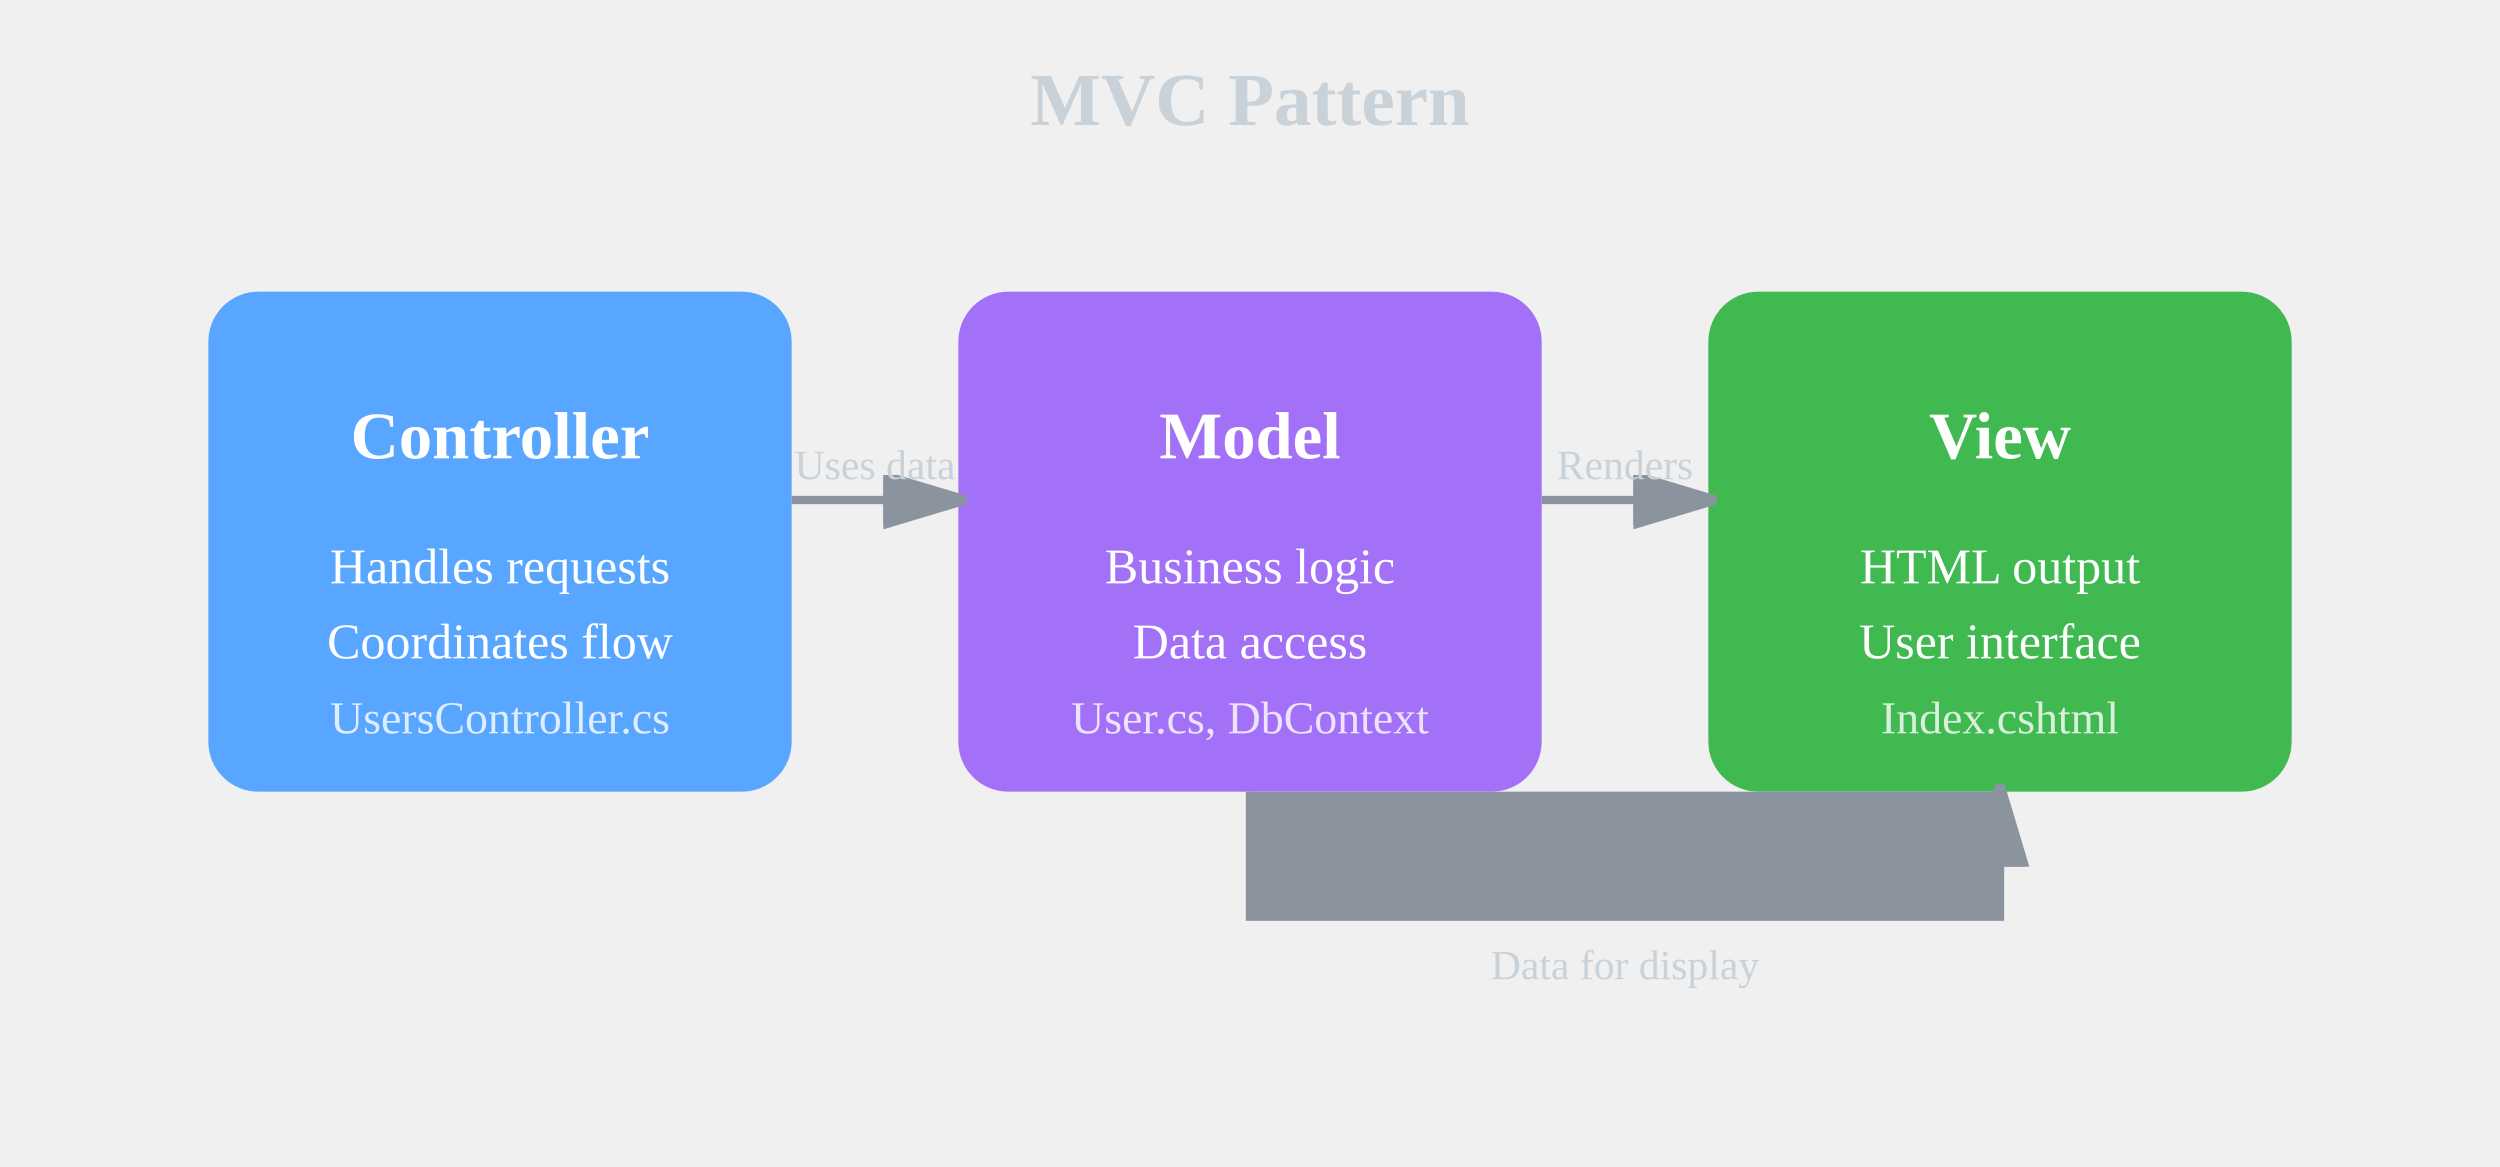
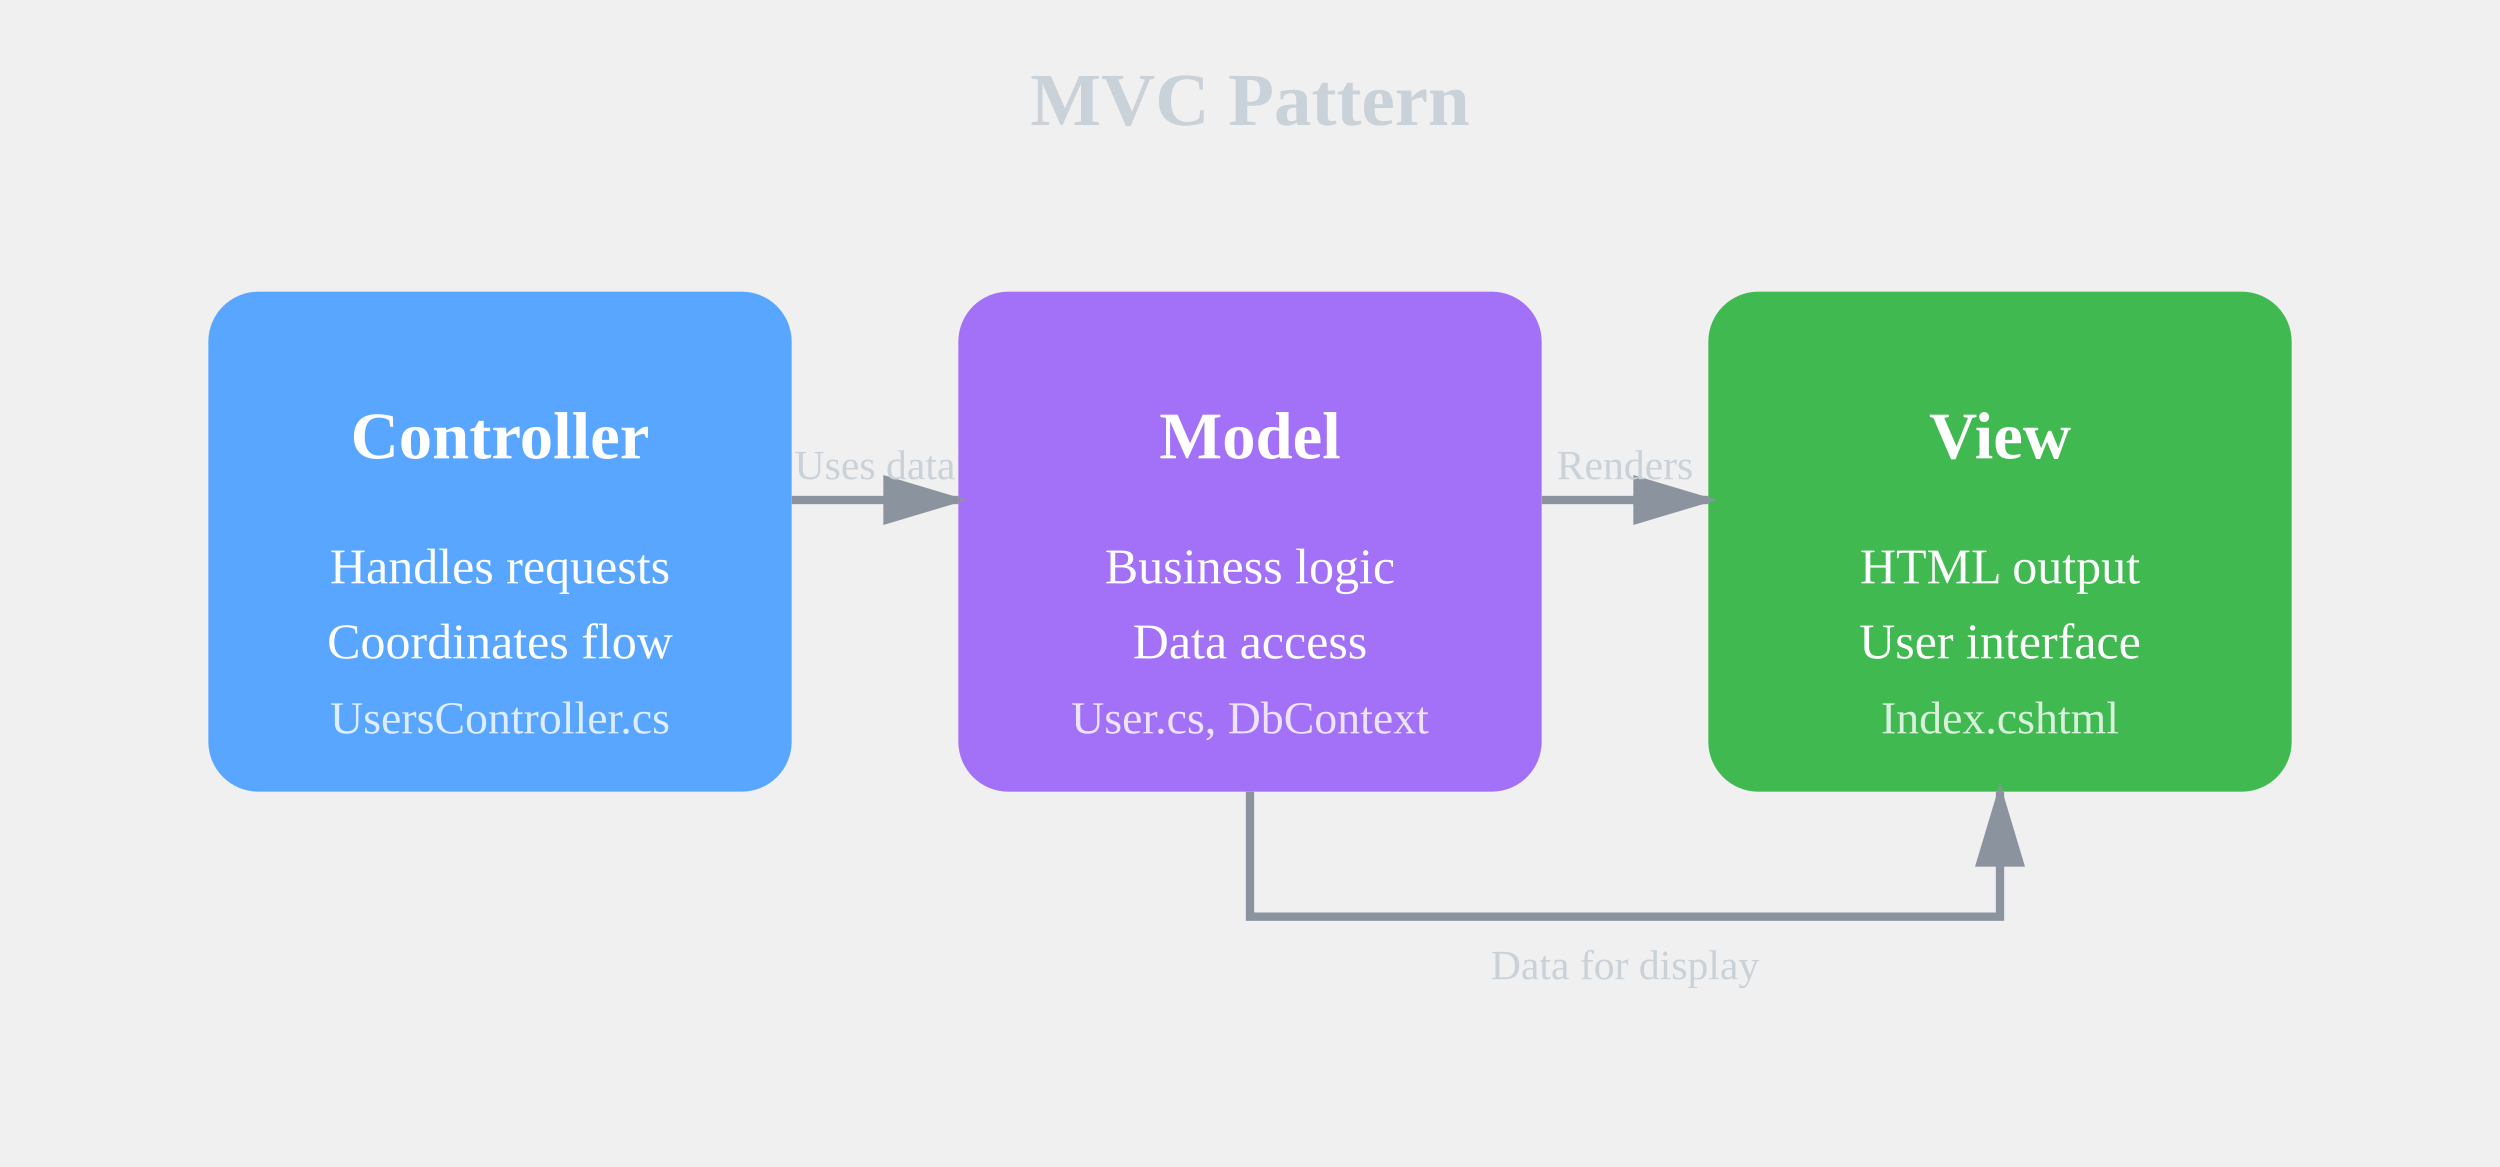
<svg xmlns="http://www.w3.org/2000/svg" viewBox="0 0 600 280">
  <style>
    .text { fill: #c9d1d9; }
-     .arrow { stroke: #8b949e; fill: #8b949e; }
+     .arrow { stroke: #8b949e; }
    @media (prefers-color-scheme: light) {
      .text { fill: #24292f; }
-       .arrow { stroke: #57606a; fill: #57606a; }
+       .arrow { stroke: #57606a; }
    }
  </style>
  <defs>
    <marker id="arrowhead-mvc" markerWidth="10" markerHeight="10" refX="9" refY="3" orient="auto">
-       <polygon points="0 0, 10 3, 0 6" class="arrow" />
+       <polygon points="0 0, 10 3, 0 6" fill="#8b949e" />
+     </marker>
+     <marker id="arrowhead-mvc-light" markerWidth="10" markerHeight="10" refX="9" refY="3" orient="auto">
+       <polygon points="0 0, 10 3, 0 6" fill="#57606a" />
    </marker>
  </defs>
  <text x="300" y="30" text-anchor="middle" class="text" font-size="18" font-weight="700">MVC Pattern</text>
  <rect x="50" y="70" width="140" height="120" rx="12" fill="#58a6ff" />
  <text x="120" y="110" text-anchor="middle" fill="white" font-size="16" font-weight="700">Controller</text>
  <text x="120" y="140" text-anchor="middle" fill="white" font-size="12">Handles requests</text>
  <text x="120" y="158" text-anchor="middle" fill="white" font-size="12">Coordinates flow</text>
  <text x="120" y="176" text-anchor="middle" fill="white" font-size="11" opacity="0.8">UsersController.cs</text>
  <rect x="230" y="70" width="140" height="120" rx="12" fill="#a371f7" />
  <text x="300" y="110" text-anchor="middle" fill="white" font-size="16" font-weight="700">Model</text>
  <text x="300" y="140" text-anchor="middle" fill="white" font-size="12">Business logic</text>
  <text x="300" y="158" text-anchor="middle" fill="white" font-size="12">Data access</text>
  <text x="300" y="176" text-anchor="middle" fill="white" font-size="11" opacity="0.8">User.cs, DbContext</text>
  <rect x="410" y="70" width="140" height="120" rx="12" fill="#3fb950" />
  <text x="480" y="110" text-anchor="middle" fill="white" font-size="16" font-weight="700">View</text>
  <text x="480" y="140" text-anchor="middle" fill="white" font-size="12">HTML output</text>
  <text x="480" y="158" text-anchor="middle" fill="white" font-size="12">User interface</text>
  <text x="480" y="176" text-anchor="middle" fill="white" font-size="11" opacity="0.8">Index.cshtml</text>
  <line x1="190" y1="120" x2="230" y2="120" class="arrow" stroke-width="2" marker-end="url(#arrowhead-mvc)" />
  <text x="210" y="115" text-anchor="middle" class="text" font-size="10">Uses data</text>
  <line x1="370" y1="120" x2="410" y2="120" class="arrow" stroke-width="2" marker-end="url(#arrowhead-mvc)" />
  <text x="390" y="115" text-anchor="middle" class="text" font-size="10">Renders</text>
  <path d="M 300 190 L 300 220 L 480 220 L 480 190" class="arrow" stroke-width="2" fill="none" marker-end="url(#arrowhead-mvc)" />
  <text x="390" y="235" text-anchor="middle" class="text" font-size="10">Data for display</text>
</svg>
